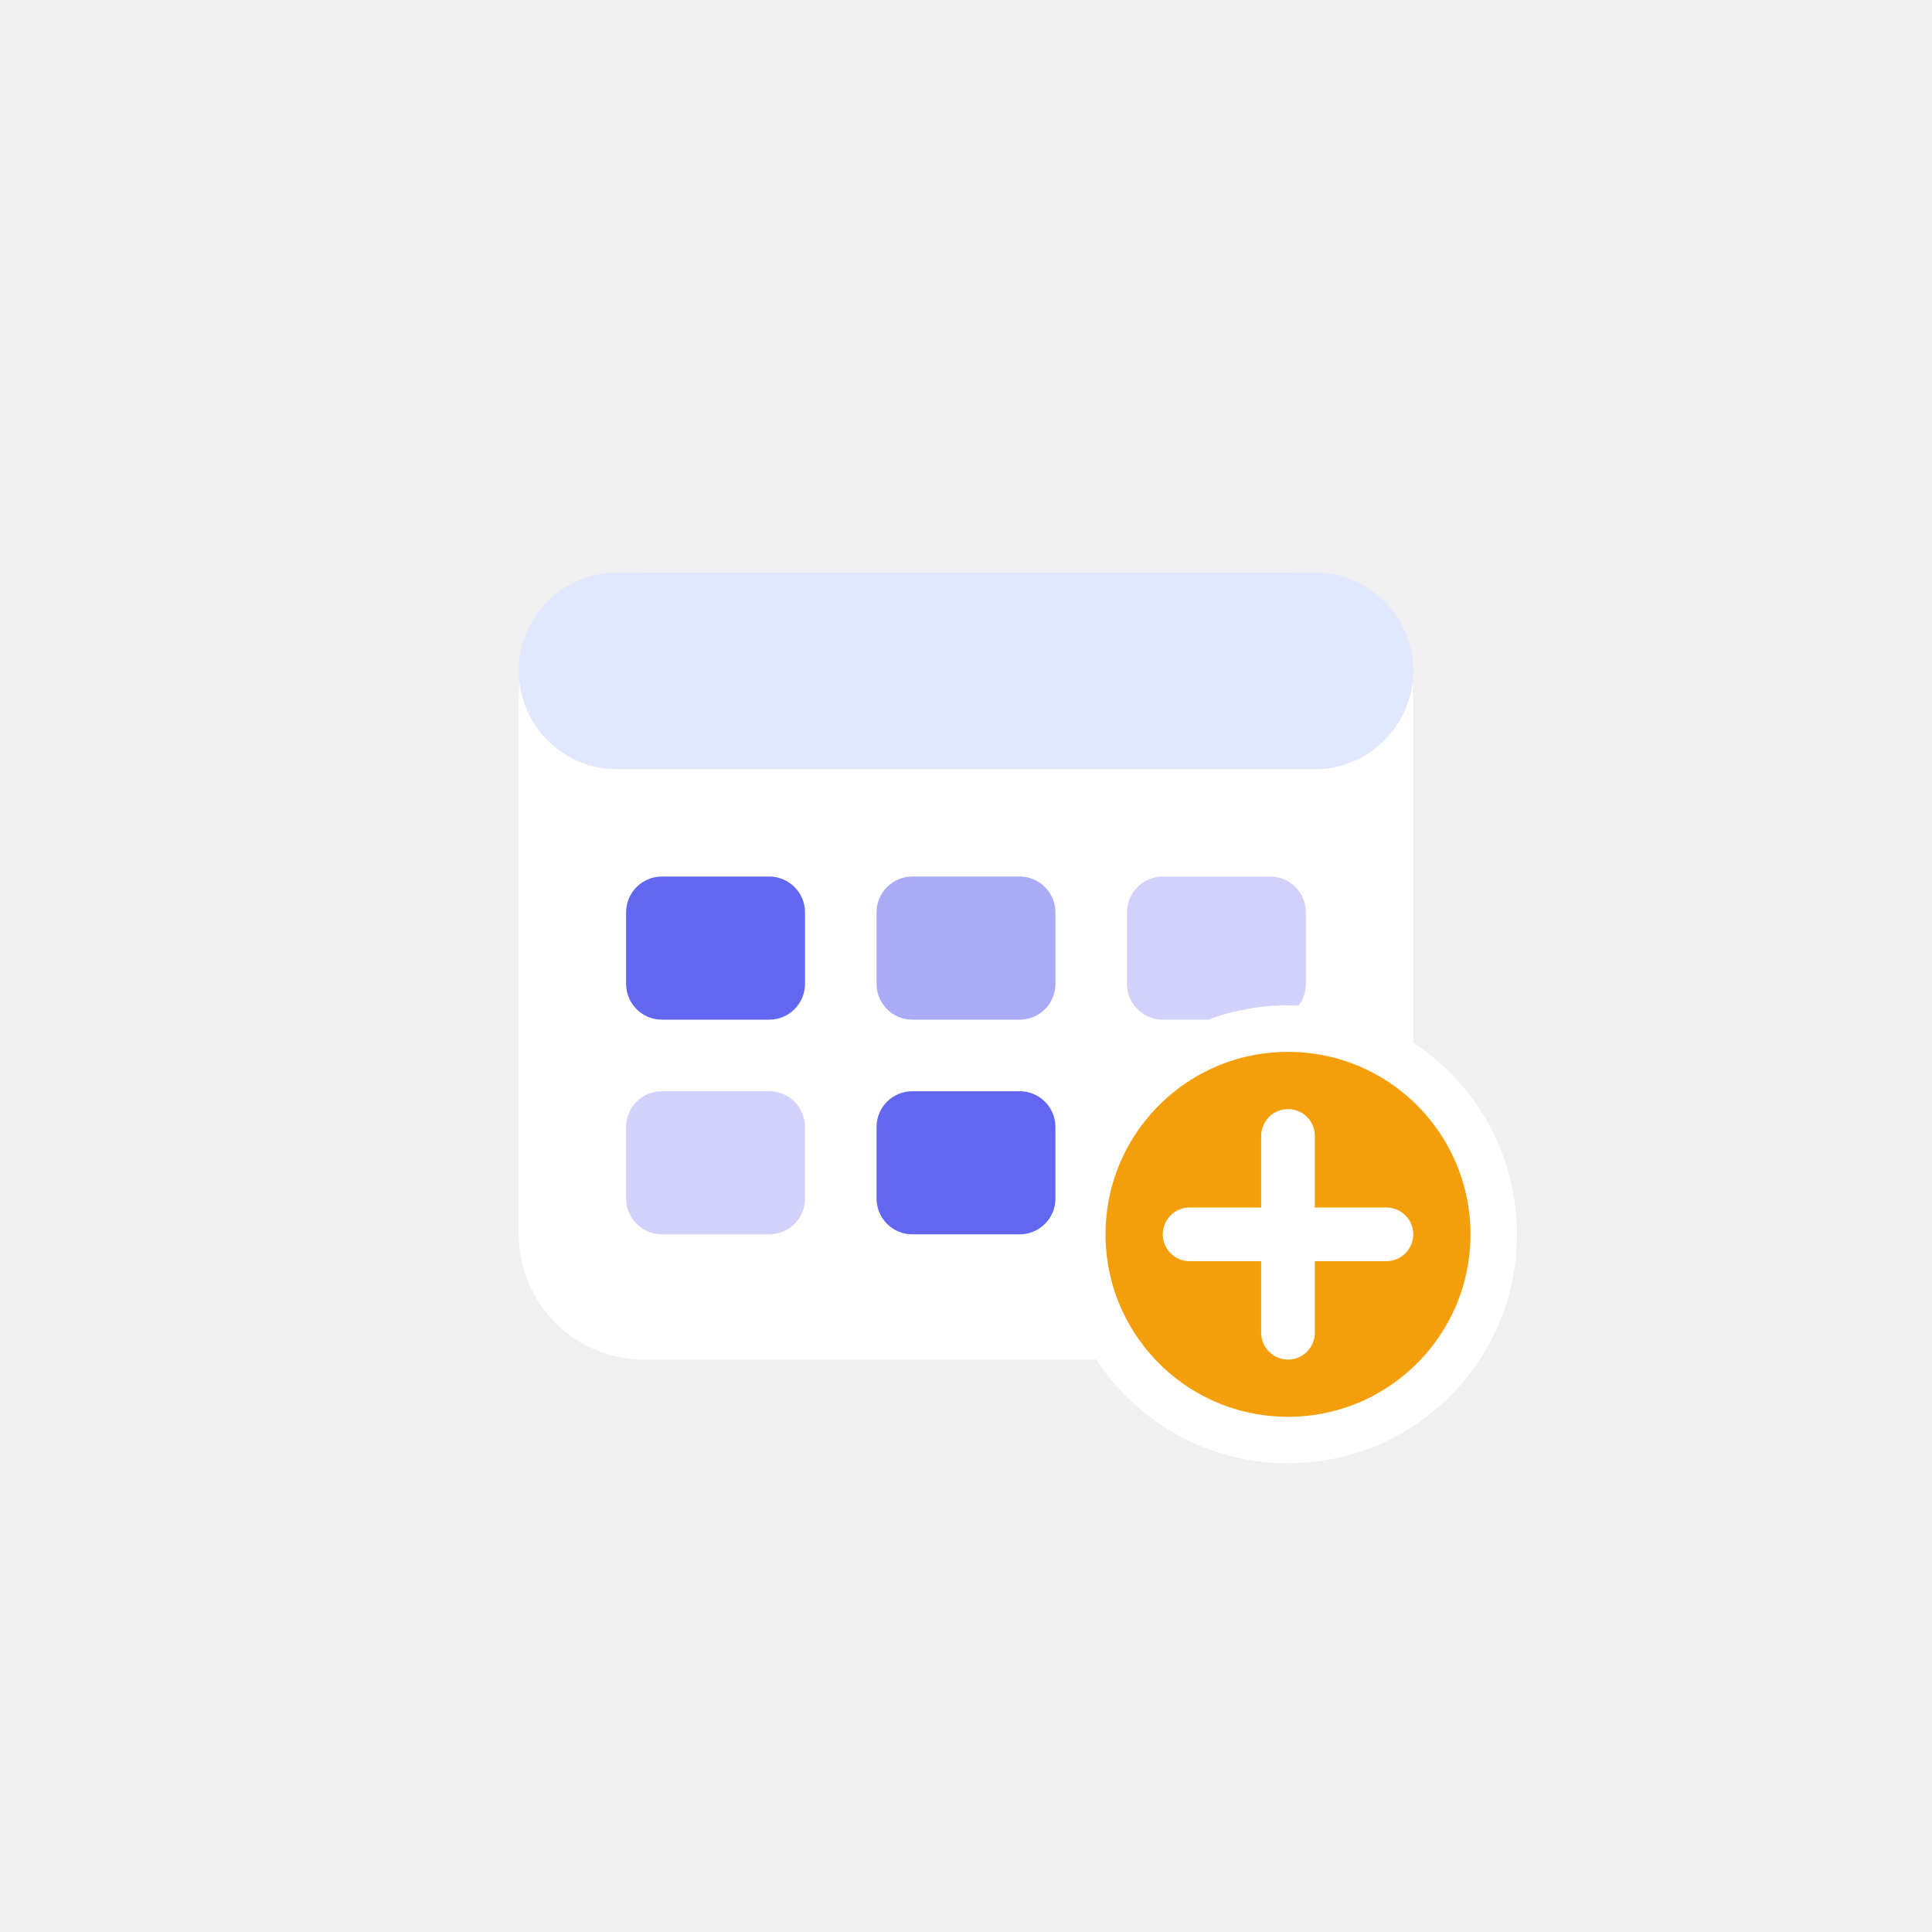
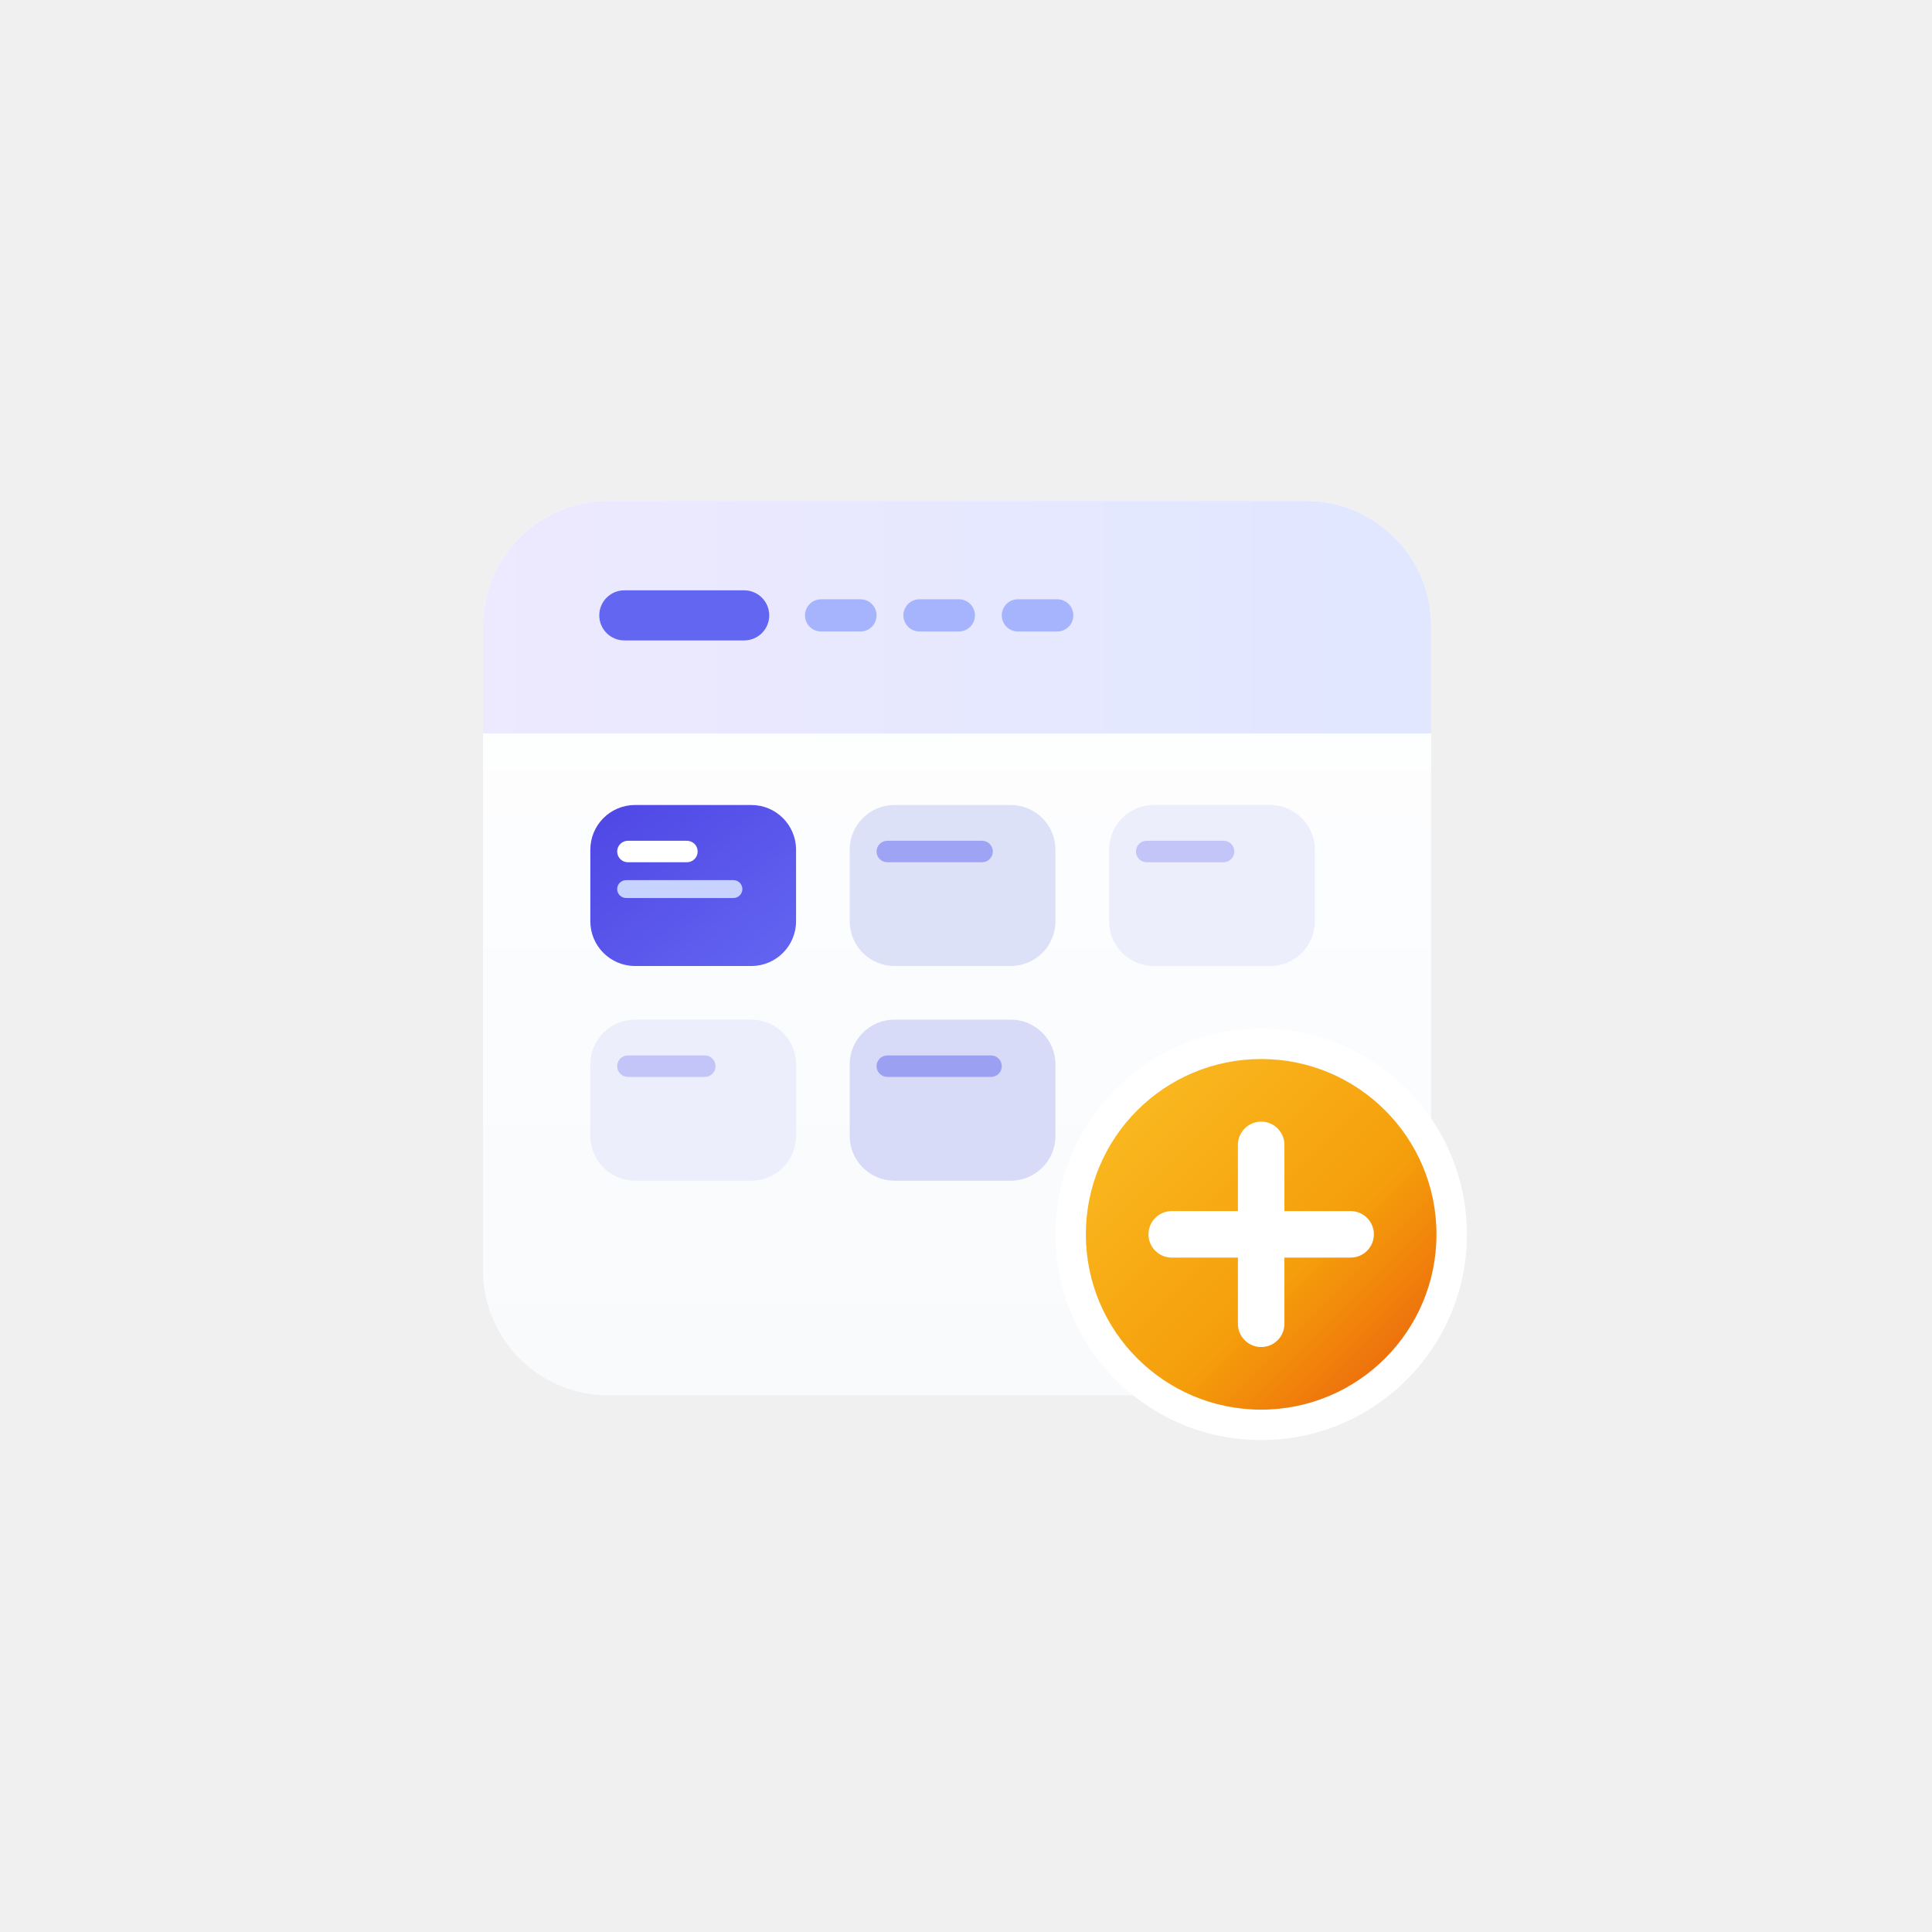
<svg xmlns="http://www.w3.org/2000/svg" viewBox="0 0 108 108">
-   <rect x="29" y="32" width="50" height="44" rx="7" fill="#fff" />
-   <rect x="29" y="32" width="50" height="11" rx="5.5" fill="#e0e7ff" />
-   <g fill="#6366f1">
-     <rect x="35" y="49" width="10" height="8" rx="2" />
-     <rect x="49" y="49" width="10" height="8" rx="2" opacity=".55" />
-     <rect x="63" y="49" width="10" height="8" rx="2" opacity=".3" />
-     <rect x="35" y="61" width="10" height="8" rx="2" opacity=".3" />
-     <rect x="49" y="61" width="10" height="8" rx="2" />
+   <defs>
+     <linearGradient id="af-card" x1="0%" y1="0%" x2="0%" y2="100%">
+       <stop offset="0%" stop-color="#ffffff" />
+       <stop offset="100%" stop-color="#f8fafc" />
+     </linearGradient>
+     <linearGradient id="af-header" x1="0%" y1="0%" x2="100%" y2="0%">
+       <stop offset="0%" stop-color="#ede9fe" />
+       <stop offset="100%" stop-color="#e0e7ff" />
+     </linearGradient>
+     <linearGradient id="af-active" x1="0%" y1="0%" x2="100%" y2="100%">
+       <stop offset="0%" stop-color="#4f46e5" />
+       <stop offset="100%" stop-color="#6366f1" />
+     </linearGradient>
+     <linearGradient id="af-badge" x1="0%" y1="0%" x2="100%" y2="100%">
+       <stop offset="0%" stop-color="#fbbf24" />
+       <stop offset="60%" stop-color="#f59e0b" />
+       <stop offset="100%" stop-color="#ea580c" />
+     </linearGradient>
+     <clipPath id="af-card-clip">
+       <rect x="27" y="28" width="53" height="50" rx="7" />
+     </clipPath>
+   </defs>
+   <rect x="27" y="28" width="53" height="50" rx="7" fill="url(#af-card)" />
+   <g clip-path="url(#af-card-clip)">
+     <rect x="27" y="28" width="53" height="13" fill="url(#af-header)" />
+     <rect x="33.5" y="33" width="9.5" height="2.8" rx="1.4" fill="#6366f1" />
+     <rect x="45" y="33.5" width="4" height="1.8" rx="0.9" fill="#a5b4fc" />
+     <rect x="50.5" y="33.5" width="4" height="1.8" rx="0.9" fill="#a5b4fc" />
+     <rect x="56" y="33.5" width="4" height="1.8" rx="0.9" fill="#a5b4fc" />
  </g>
-   <circle cx="72" cy="69" r="11.5" fill="#f59e0b" stroke="#fff" stroke-width="2.6" />
-   <path d="M72 63.5v11M66.5 69h11" stroke="#fff" stroke-width="3" stroke-linecap="round" />
+   <rect x="33" y="45" width="11.5" height="9" rx="2.5" fill="url(#af-active)" />
+   <rect x="34.5" y="47" width="4.5" height="1.2" rx="0.6" fill="#ffffff" />
+   <rect x="34.5" y="49.2" width="7" height="1" rx="0.5" fill="#c7d2fe" />
+   <rect x="47.5" y="45" width="11.5" height="9" rx="2.5" fill="#f1f5f9" />
+   <rect x="47.5" y="45" width="11.5" height="9" rx="2.5" fill="#6366f1" fill-opacity="0.14" />
+   <rect x="49" y="47" width="6.5" height="1.2" rx="0.6" fill="#6366f1" fill-opacity="0.5" />
+   <rect x="62" y="45" width="11.5" height="9" rx="2.5" fill="#f8fafc" />
+   <rect x="62" y="45" width="11.5" height="9" rx="2.5" fill="#6366f1" fill-opacity="0.08" />
+   <rect x="63.5" y="47" width="5.5" height="1.2" rx="0.6" fill="#6366f1" fill-opacity="0.3" />
+   <rect x="33" y="57" width="11.5" height="9" rx="2.5" fill="#f8fafc" />
+   <rect x="33" y="57" width="11.5" height="9" rx="2.5" fill="#6366f1" fill-opacity="0.08" />
+   <rect x="34.5" y="59" width="5.5" height="1.2" rx="0.6" fill="#6366f1" fill-opacity="0.3" />
+   <rect x="47.5" y="57" width="11.5" height="9" rx="2.5" fill="#f1f5f9" />
+   <rect x="47.5" y="57" width="11.5" height="9" rx="2.5" fill="#6366f1" fill-opacity="0.18" />
+   <rect x="49" y="59" width="7" height="1.2" rx="0.6" fill="#6366f1" fill-opacity="0.5" />
+   <circle cx="70.5" cy="69" r="11.5" fill="#ffffff" />
+   <circle cx="70.5" cy="69" r="9.8" fill="url(#af-badge)" />
+   <path d="M70.5 64v10 M65.5 69h10" stroke="#ffffff" stroke-width="2.6" stroke-linecap="round" />
</svg>
